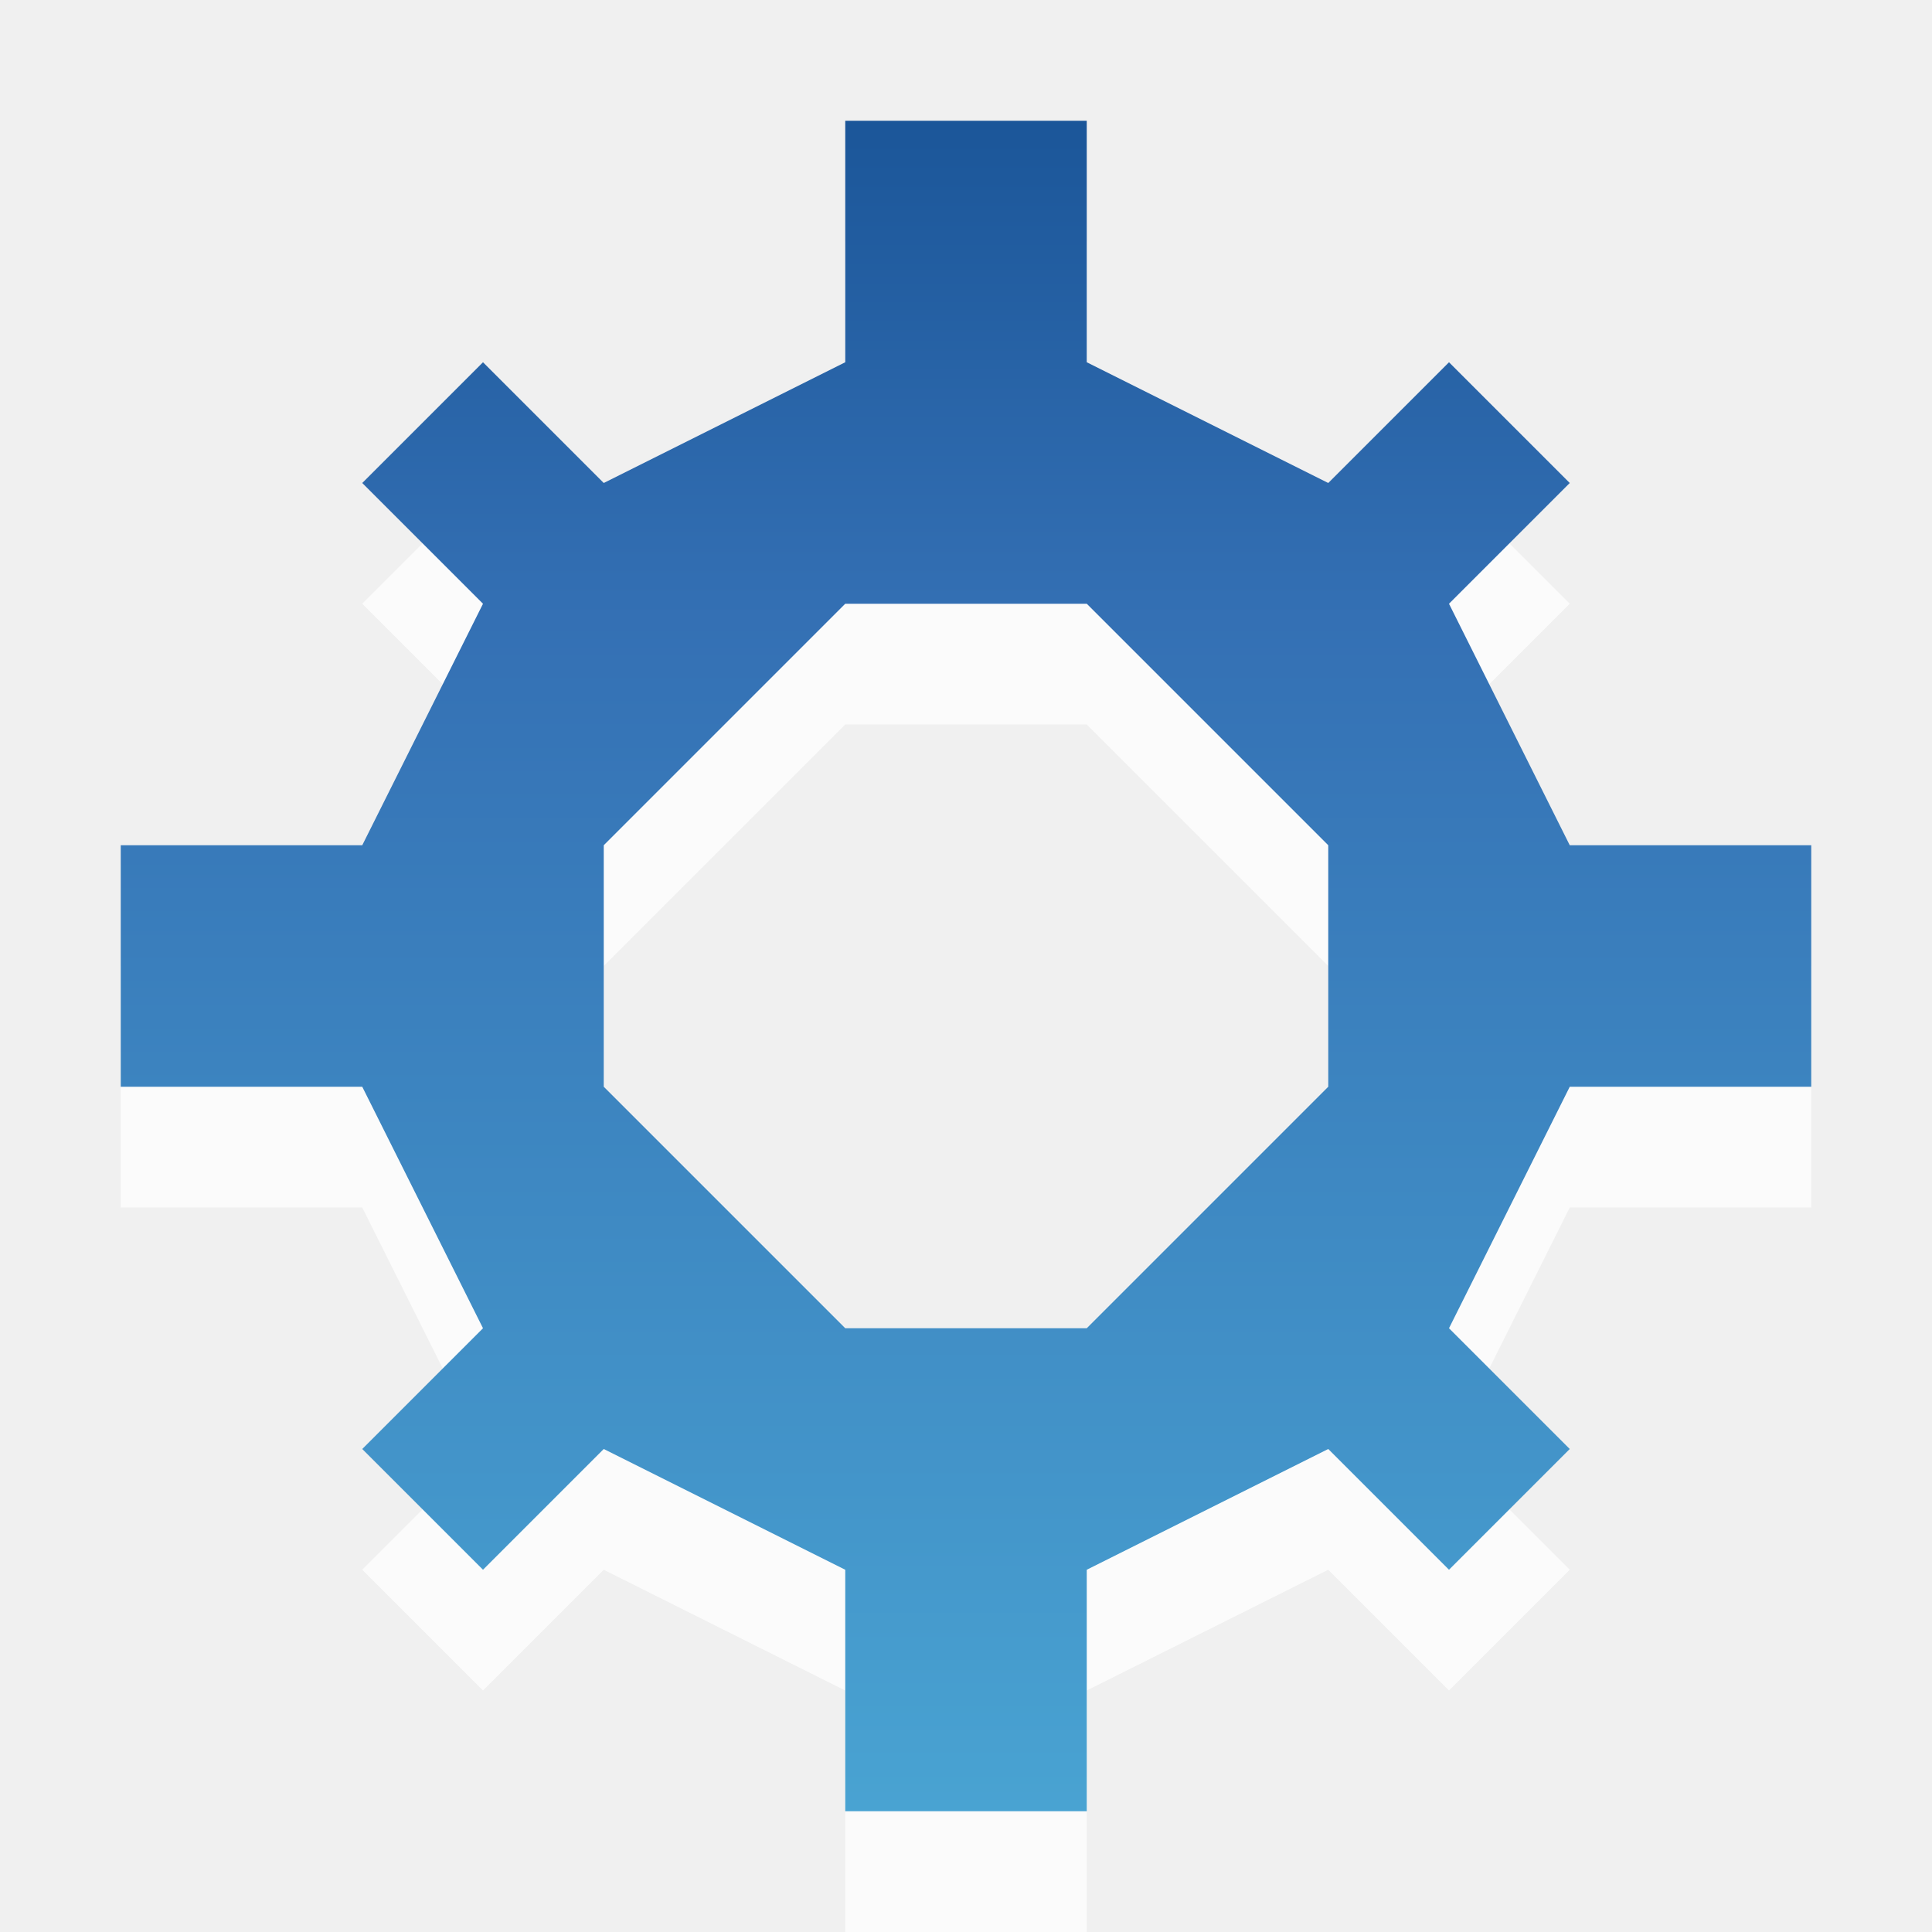
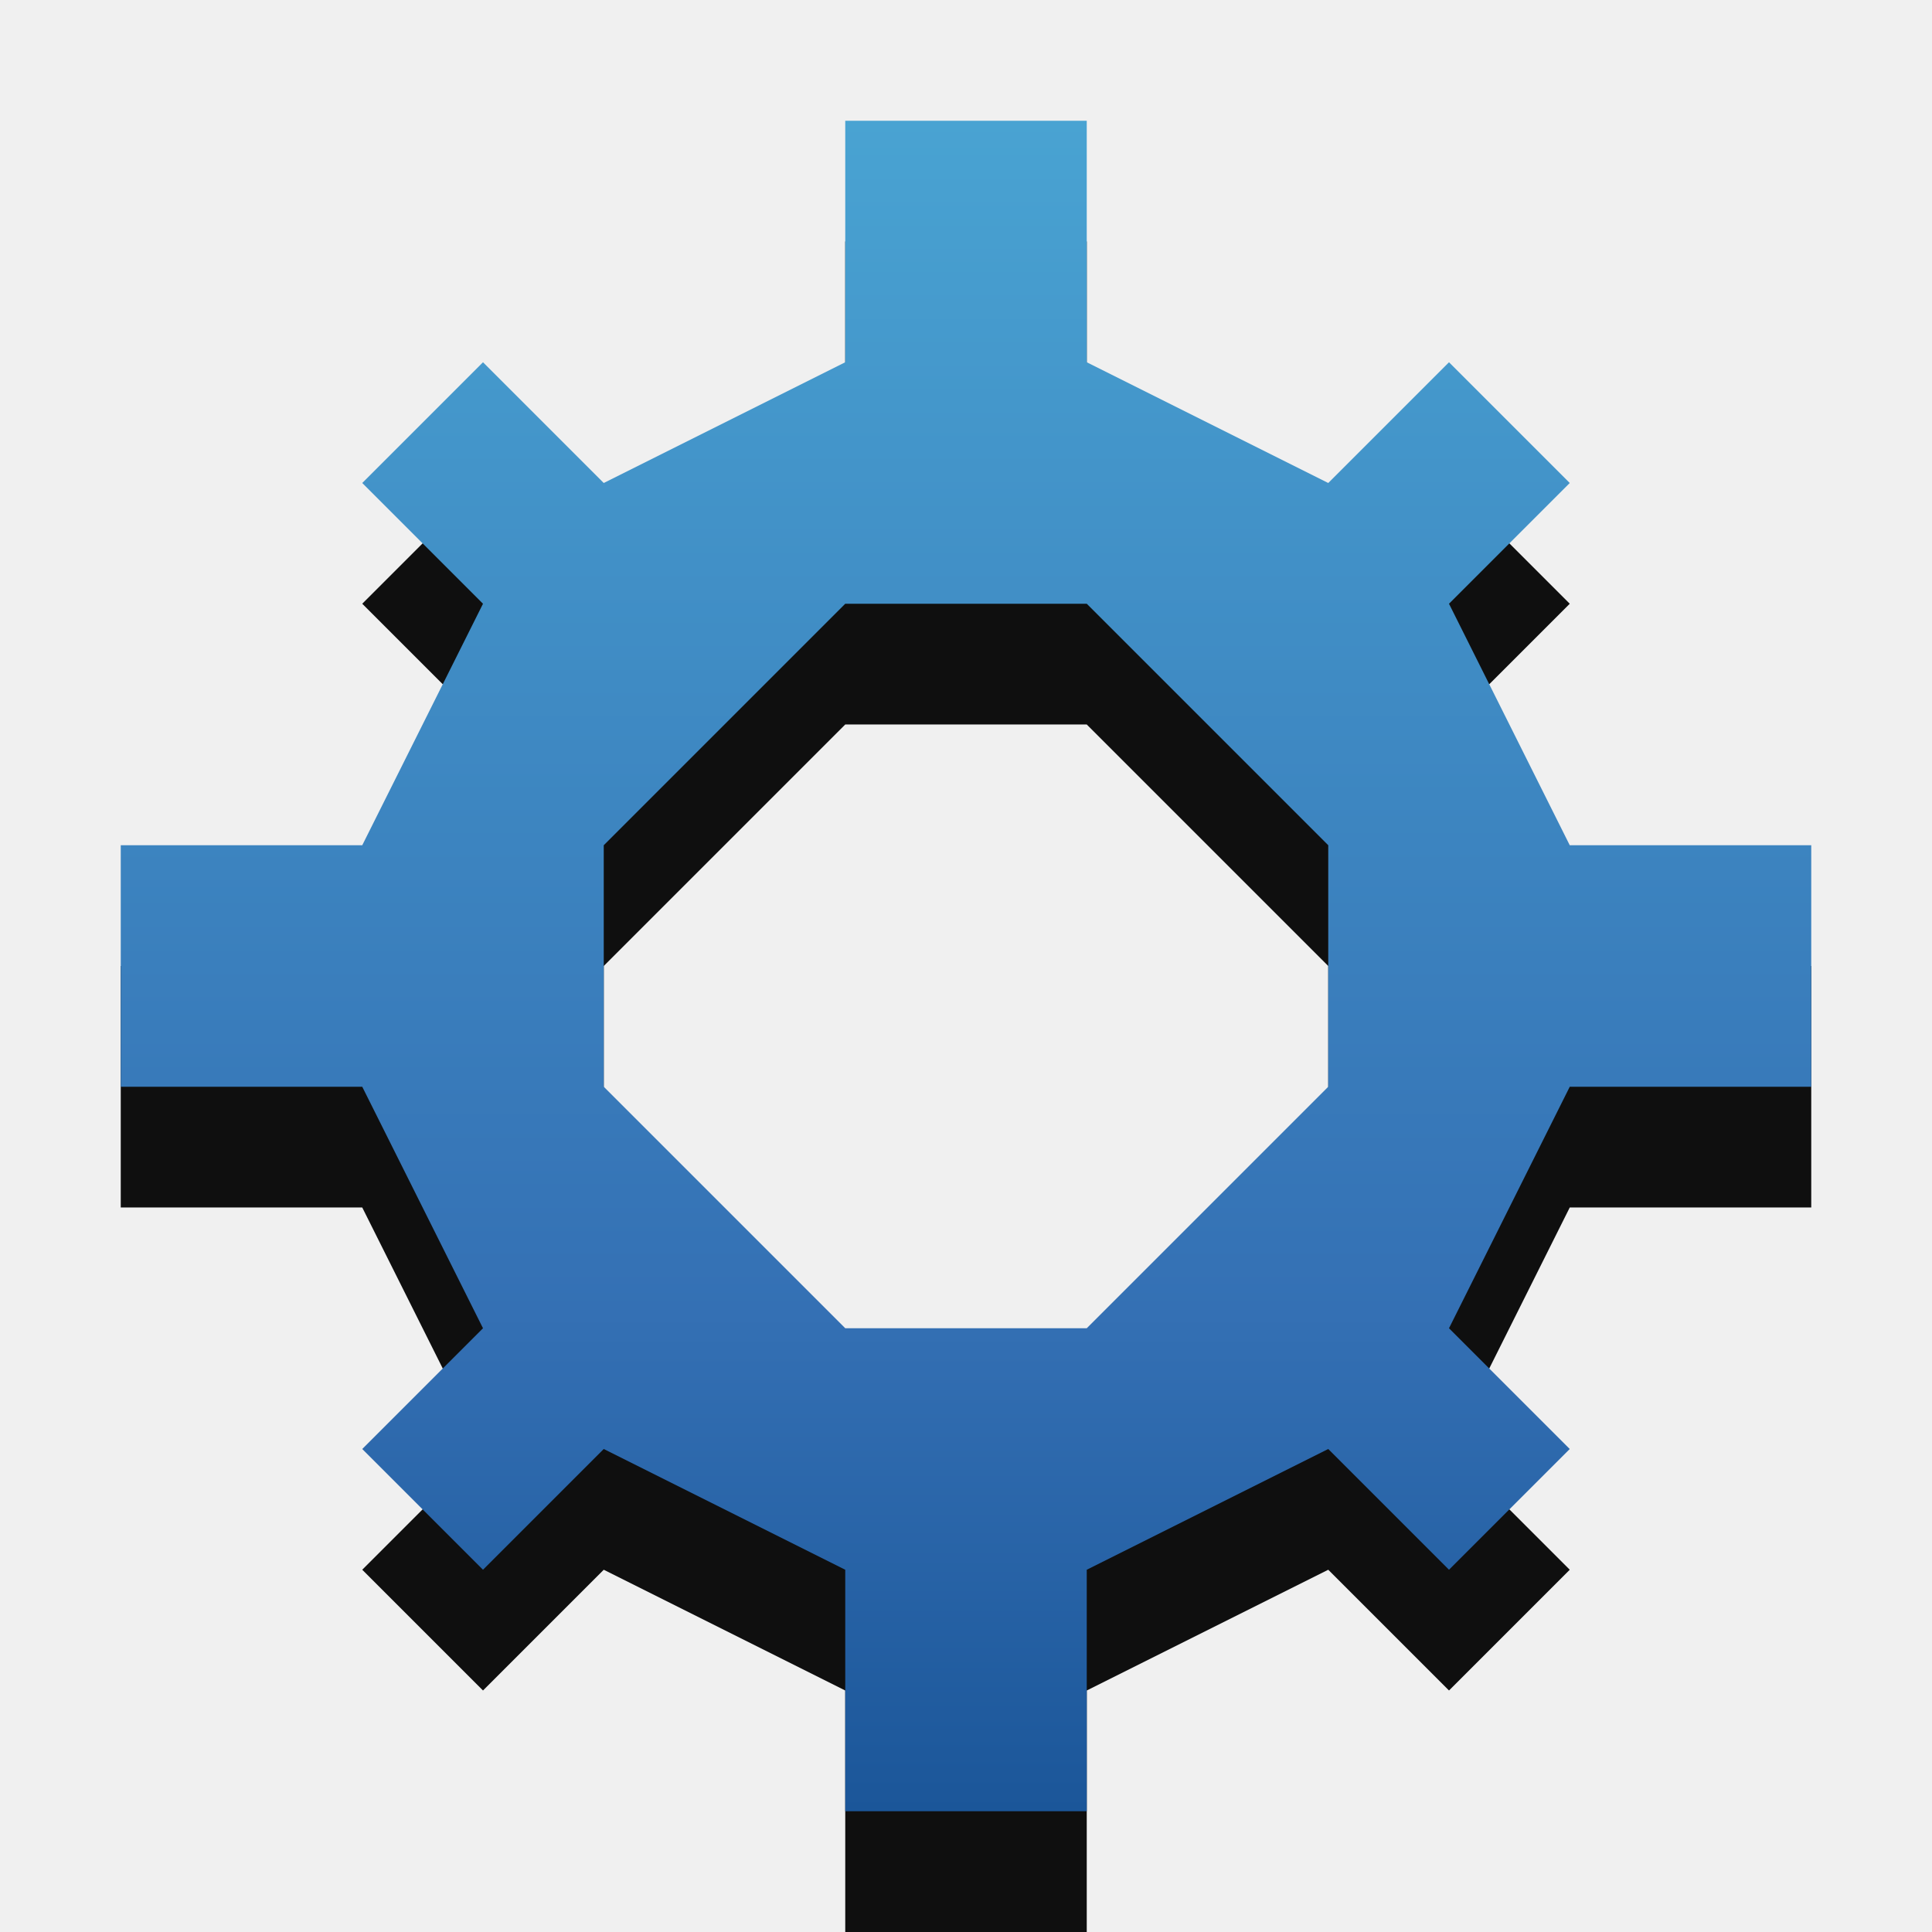
<svg xmlns="http://www.w3.org/2000/svg" xmlns:xlink="http://www.w3.org/1999/xlink" width="16" height="16" id="svg3330" version="1.1">
  <defs id="defs3332">
-     <linearGradient xlink:href="#linearGradient2867-449-88-871-390-598-476-591-434-148-6-0-0" id="linearGradient3041-8" gradientUnits="userSpaceOnUse" gradientTransform="matrix(0.4824829,0,0,0.693869,21.6634,1030.491)" x1="-28.319" y1="30.079" x2="-28.319" y2="9.903" />
+     <linearGradient xlink:href="#linearGradient2867-449-88-871-390-598-476-591-434-148-6-0-0" id="linearGradient3041-8" gradientUnits="userSpaceOnUse" gradientTransform="matrix(0.4824829,0,0,-0.693869,21.6634,1058.233)" x1="-28.319" y1="30.079" x2="-28.319" y2="9.903" />
    <linearGradient id="linearGradient2867-449-88-871-390-598-476-591-434-148-6-0-0">
      <stop offset="0" style="stop-color:#49a3d2;stop-opacity:1" id="stop4629-4-3-9" />
      <stop offset="0.705" style="stop-color:#3470b4;stop-opacity:1" id="stop4631-8-0-4" />
      <stop offset="1" style="stop-color:#1b5699;stop-opacity:1" id="stop4633-9-3-9" />
    </linearGradient>
+     <linearGradient id="linearGradient5014">
+       <stop id="stop5016" offset="0" style="stop-color:#ffffff;stop-opacity:1;" />
+       <stop id="stop5018" offset="1" style="stop-color:#ffffff;stop-opacity:1;" />
+     </linearGradient>
+     <linearGradient xlink:href="#linearGradient5014" id="linearGradient3010" gradientUnits="userSpaceOnUse" gradientTransform="matrix(1.111111,0,0,1.111111,16.77778,1030.14)" x1="11.153" y1="1.91" x2="11" y2="19.938" />
  </defs>
  <g id="capa1" transform="translate(0,-1036.362)">
-     <path id="path3771" d="m 7,1038.362 0,2 -2,1 -1,-1 -1,1 1,1 -1,2 -2,0 0,2 2,0 1,2 -1,1 1,1 1,-1 2,1 0,2 2,0 0,-2 2,-1 1,1 1,-1 -1,-1 1,-2 2,0 0,-2 -2,0 -1,-2 1,-1 -1,-1 -1,1 -2,-1 0,-2 z m 2,4 2,2 0,2 -2,2 -2,0 -2,-2 0,-2 2,-2 z" style="opacity:0.75;color:black;fill:white;fill-opacity:1;fill-rule:nonzero;stroke:none;stroke-width:1;marker:none;visibility:visible;display:inline;overflow:visible;enable-background:accumulate" />
-     <path style="opacity:1;color:black;fill:url(#linearGradient3041-8);fill-opacity:1;fill-rule:nonzero;stroke:none;stroke-width:1;marker:none;visibility:visible;display:inline;overflow:visible;enable-background:accumulate" d="m 7,1037.362 0,2 -2,1 -1,-1 -1,1 1,1 -1,2 -2,0 0,2 2,0 1,2 -1,1 1,1 1,-1 2,1 0,2 2,0 0,-2 2,-1 1,1 1,-1 -1,-1 1,-2 2,0 0,-2 -2,0 -1,-2 1,-1 -1,-1 -1,1 -2,-1 0,-2 z m 2,4 2,2 0,2 -2,2 -2,0 -2,-2 0,-2 2,-2 z" id="path5266" />
+     <path id="path3771" d="m 7,1038.362 0,2 -2,1 -1,-1 -1,1 1,1 -1,2 -2,0 0,2 2,0 1,2 -1,1 1,1 1,-1 2,1 0,2 2,0 0,-2 2,-1 1,1 1,-1 -1,-1 1,-2 2,0 0,-2 -2,0 -1,-2 1,-1 -1,-1 -1,1 -2,-1 0,-2 z m 2,4 2,2 0,2 -2,2 -2,0 -2,-2 0,-2 2,-2 z" style="opacity:1;color:#000000;fill:#0f0f0f;fill-opacity:1;fill-rule:nonzero;stroke:#ff0000;stroke-width:0;marker:none;visibility:visible;display:inline;overflow:visible;enable-background:accumulate;stroke-linecap:butt;stroke-linejoin:miter;stroke-miterlimit:4;stroke-opacity:1;stroke-dasharray:none;stroke-dashoffset:0" />
+     <path style="color:#000000;fill:url(#linearGradient3041-8);fill-opacity:1;fill-rule:nonzero;stroke:none;stroke-width:1;marker:none;visibility:visible;display:inline;overflow:visible;enable-background:accumulate" d="m 7,1051.362 0,-2 -2,-1 -1,1 -1,-1 1,-1 -1,-2 -2,0 0,-2 2,0 1,-2 -1,-1 1,-1 1,1 2,-1 0,-2 2,0 0,2 2,1 1,-1 1,1 -1,1 1,2 2,0 0,2 -2,0 -1,2 1,1 -1,1 -1,-1 -2,1 0,2 z m 2,-4 2,-2 0,-2 -2,-2 -2,0 -2,2 0,2 2,2 z" id="path5266" />
+     <path style="fill:#0f0f0f;fill-opacity:1;stroke:#ff0000;stroke-width:0;stroke-linecap:butt;stroke-linejoin:miter;stroke-miterlimit:4;stroke-opacity:1;stroke-dasharray:none;stroke-dashoffset:0" d="m 29,1033.362 c -5.523,0 -10,4.477 -10,10 0,5.523 4.477,10 10,10 5.523,0 10,-4.477 10,-10 0,-5.523 -4.477,-10 -10,-10 z m -0.208,3.924 c 1.276,-0.047 2.484,0.125 3.264,0.521 0.834,0.423 1.509,1.351 1.771,2.465 0.117,0.498 0.129,1.084 0.104,3.785 l -0.035,3.16 0.451,0.139 c 0.501,0.163 0.458,0.163 0.59,0.417 0.118,0.227 0.148,1.072 0.035,1.285 -0.046,0.086 -0.229,0.19 -0.382,0.243 -0.347,0.121 -1.631,0.179 -2.326,0.104 -0.599,-0.064 -0.933,-0.306 -1.181,-0.868 -0.141,-0.321 -0.278,-0.423 -0.278,-0.208 0,0.172 -0.352,0.462 -0.799,0.66 -1.278,0.565 -4.052,0.562 -5.347,0 -0.609,-0.264 -1.307,-1.081 -1.528,-1.806 -0.273,-0.895 -0.223,-2.279 0.104,-3.021 0.297,-0.673 0.855,-1.458 1.215,-1.701 0.845,-0.57 1.574,-0.721 4.167,-0.764 1.551,-0.026 2.139,-0.062 2.188,-0.139 0.13,-0.204 0.075,-0.71 -0.104,-0.938 -0.336,-0.428 -0.601,-0.481 -1.944,-0.521 -1.435,-0.043 -1.582,-0.019 -2.465,0.556 -0.767,0.499 -1.236,0.694 -1.701,0.694 -0.586,0 -0.933,-0.298 -1.146,-1.007 -0.13,-0.431 -0.11,-0.462 0.069,-0.833 0.22,-0.454 1.008,-1.174 1.632,-1.458 1.015,-0.462 2.37,-0.717 3.646,-0.764 z m -0.174,6.806 c -0.224,-10e-4 -0.41,0.011 -0.556,0.034 -0.735,0.136 -1.64,0.626 -1.771,0.972 -0.102,0.269 0.051,0.423 0.521,0.625 0.812,0.349 1.93,0.46 2.882,0.243 0.811,-0.185 1.111,-0.463 1.111,-1.042 0,-0.397 -0.043,-0.428 -0.312,-0.555 -0.321,-0.152 -1.203,-0.275 -1.875,-0.278 z" id="path4854" />
+     <path style="fill:url(#linearGradient3010);fill-opacity:1;stroke:#ff0000;stroke-width:0;stroke-linecap:butt;stroke-linejoin:miter;stroke-miterlimit:4;stroke-opacity:1;stroke-dasharray:none;stroke-dashoffset:0" d="m 29,1032.362 c -5.523,0 -10,4.477 -10,10 0,5.523 4.477,10 10,10 5.523,0 10,-4.477 10,-10 0,-5.523 -4.477,-10 -10,-10 z m -0.208,3.924 c 1.276,-0.047 2.484,0.125 3.264,0.521 0.834,0.423 1.509,1.351 1.771,2.465 0.117,0.498 0.129,1.084 0.104,3.785 l -0.035,3.16 0.451,0.139 c 0.501,0.163 0.458,0.163 0.59,0.417 0.118,0.227 0.148,1.072 0.035,1.285 -0.046,0.086 -0.229,0.19 -0.382,0.243 -0.347,0.121 -1.631,0.179 -2.326,0.104 -0.599,-0.064 -0.933,-0.306 -1.181,-0.868 -0.141,-0.321 -0.278,-0.423 -0.278,-0.208 0,0.172 -0.352,0.462 -0.799,0.66 -1.278,0.565 -4.052,0.562 -5.347,0 -0.609,-0.264 -1.307,-1.081 -1.528,-1.806 -0.273,-0.895 -0.223,-2.279 0.104,-3.021 0.297,-0.673 0.855,-1.458 1.215,-1.701 0.845,-0.57 1.574,-0.721 4.167,-0.764 1.551,-0.026 2.139,-0.062 2.188,-0.139 0.13,-0.204 0.075,-0.71 -0.104,-0.938 -0.336,-0.428 -0.601,-0.48 -1.944,-0.521 -1.435,-0.043 -1.582,-0.019 -2.465,0.556 -0.767,0.499 -1.236,0.694 -1.701,0.694 -0.586,0 -0.933,-0.298 -1.146,-1.007 -0.13,-0.431 -0.11,-0.462 0.069,-0.833 0.22,-0.454 1.008,-1.174 1.632,-1.458 1.015,-0.462 2.37,-0.717 3.646,-0.764 z m -0.174,6.806 c -0.224,-10e-4 -0.41,0.011 -0.556,0.034 -0.735,0.136 -1.64,0.626 -1.771,0.972 -0.102,0.269 0.051,0.423 0.521,0.625 0.812,0.349 1.93,0.46 2.882,0.243 0.811,-0.185 1.111,-0.463 1.111,-1.042 0,-0.397 -0.043,-0.428 -0.312,-0.555 -0.321,-0.152 -1.203,-0.275 -1.875,-0.278 z" id="path4854-6" />
  </g>
</svg>
